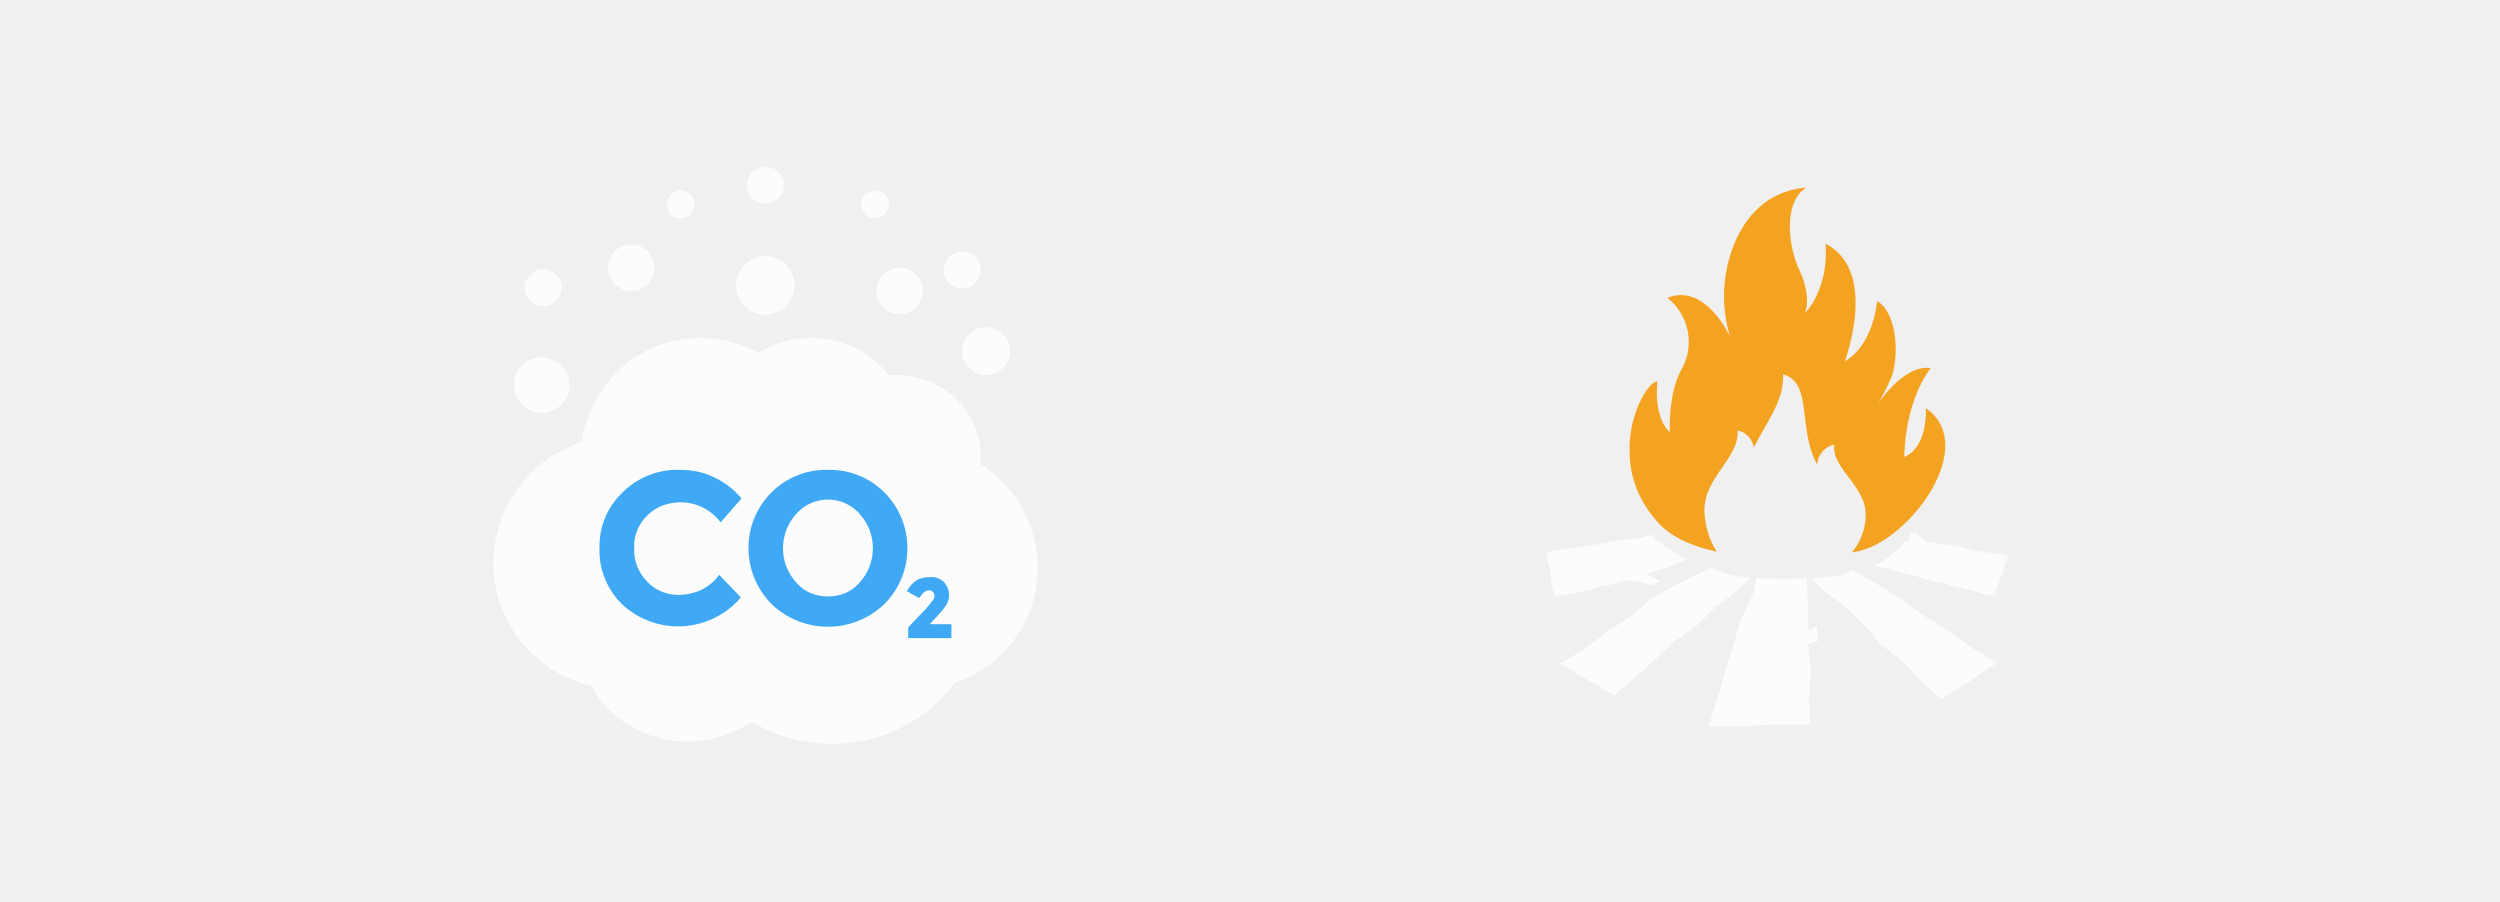
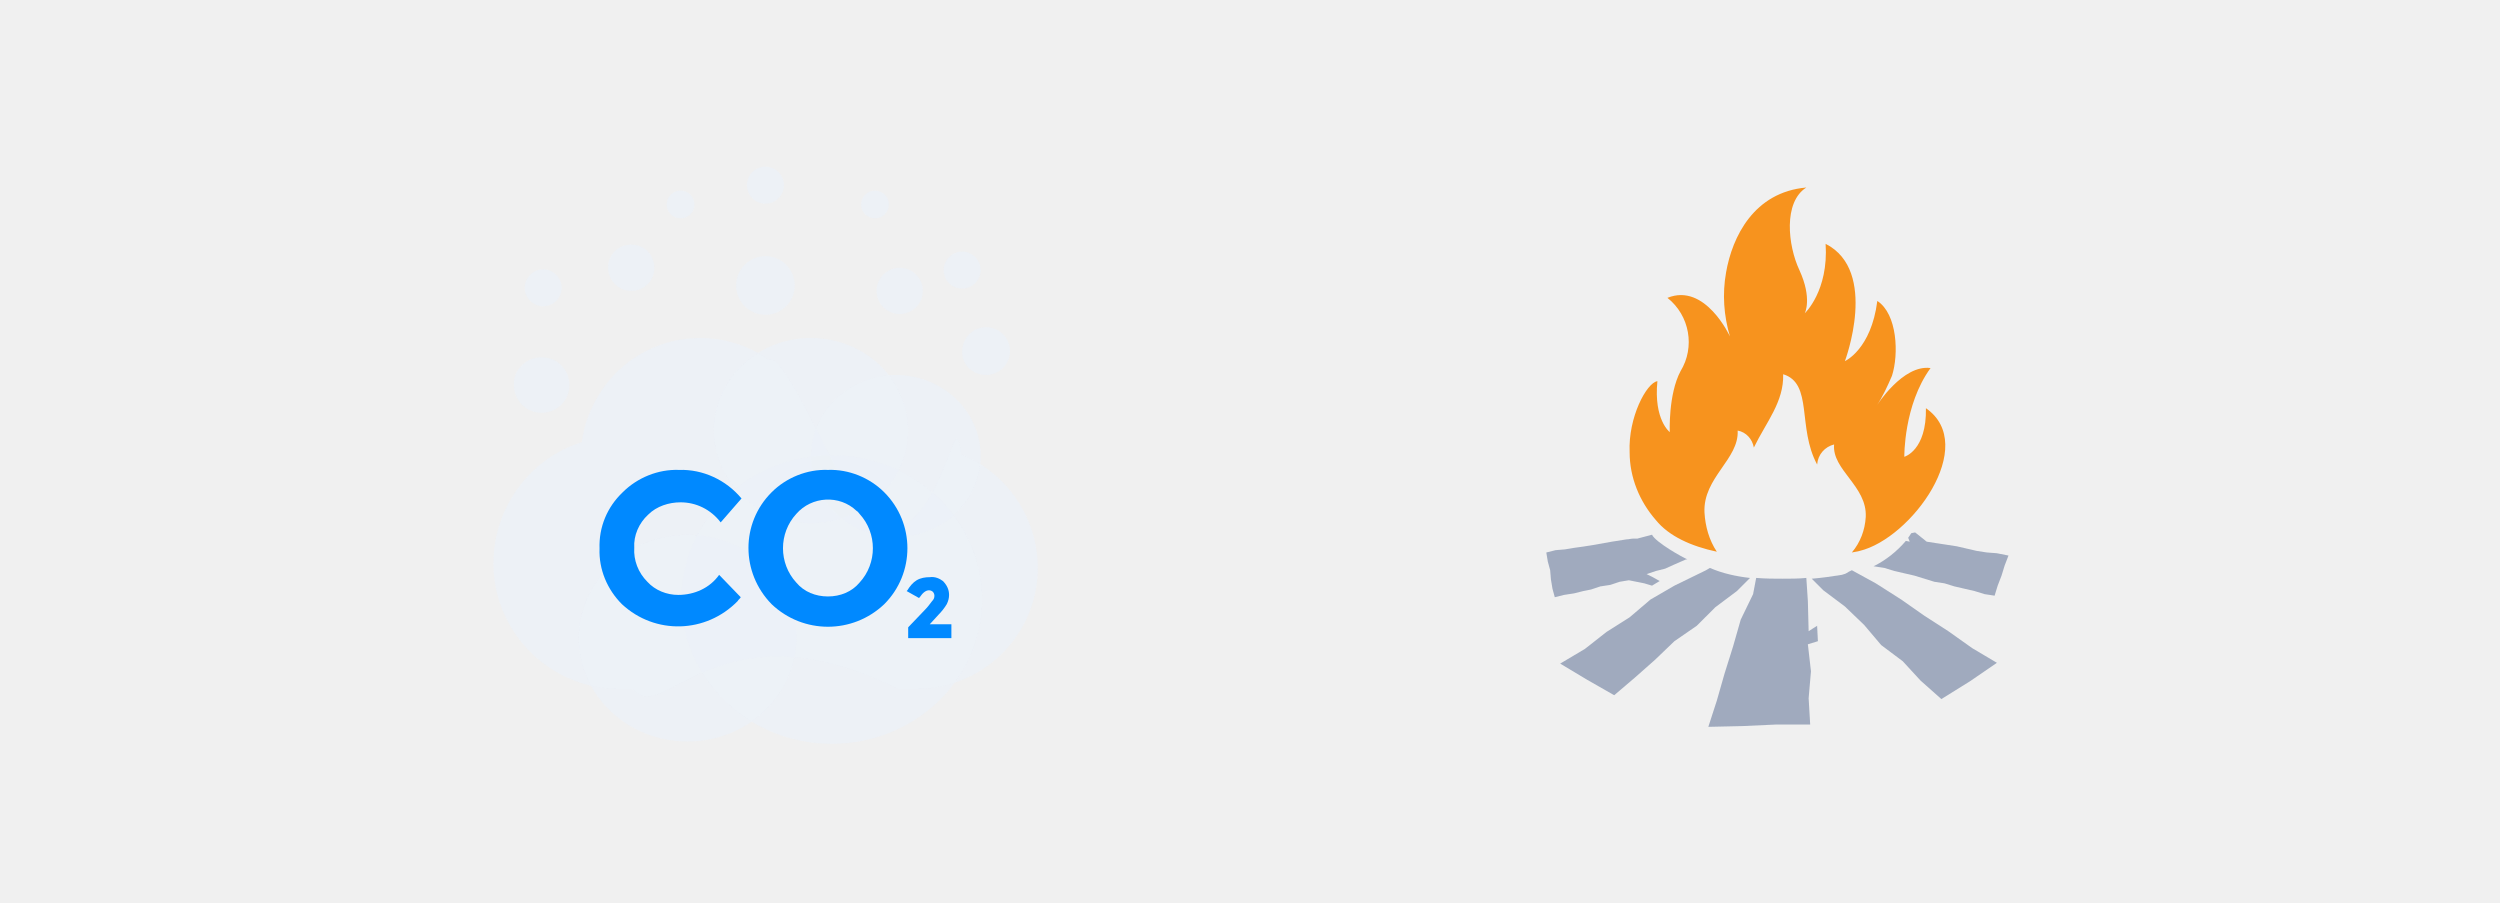
- <svg xmlns="http://www.w3.org/2000/svg" version="1.1" id="e8c0adc0-e2f7-413c-9ffb-332e3325e178" x="0px" y="0px" viewBox="0 0 324 116.8" style="enable-background:new 0 0 324 116.8;" xml:space="preserve">
-   <style type="text/css">
- 	.st0{opacity:0.8;}
- 	.st1{fill:#FFFFFF;}
- 	.st2{fill:#3FA9F5;}
- 	.st3{opacity:0.8;fill:#FFFFFF;enable-background:new    ;}
- 	.st4{fill:#F4A321;}
- </style>
-   <g class="st0">
-     <path class="st1" d="M124.6,59c-0.9-8.3-2,10-10.5,10c-3.1,0-12-23.9-14.5-22.4c-7-4.9-16.6-3.2-21.5,3.8c-1.4,2.1-2.4,4.4-2.7,6.9   c-8.6,2.7-13.4,12-10.7,20.6c2.2,6.8,8.5,11.4,15.6,11.4H82c4.1,5,10.8-11.6,34.4,0h2.3c8.7,0,15.8-7,15.8-15.7   c0-6.4-3.9-12.2-9.8-14.7H124.6z" />
-     <path class="st1" d="M70.2,46.3c2,0,3.6,1.6,3.6,3.6c0,2-1.6,3.6-3.6,3.6c-2,0-3.6-1.6-3.6-3.6C66.5,47.9,68.2,46.3,70.2,46.3   C70.2,46.3,70.2,46.3,70.2,46.3z" />
-     <path class="st1" d="M68,37.3c0-1.3,1.1-2.4,2.4-2.4s2.4,1.1,2.4,2.4c0,1.3-1.1,2.4-2.4,2.4c0,0,0,0,0,0C69.1,39.7,68,38.6,68,37.3   C68,37.3,68,37.3,68,37.3z" />
-     <circle class="st1" cx="99.2" cy="24" r="2.4" />
-     <path class="st1" d="M111.6,26.5c0-1,0.8-1.8,1.8-1.8c1,0,1.8,0.8,1.8,1.8c0,1-0.8,1.8-1.8,1.8l0,0   C112.4,28.3,111.6,27.5,111.6,26.5z" />
-     <path class="st1" d="M86.4,26.5c0-1,0.8-1.8,1.8-1.8c1,0,1.8,0.8,1.8,1.8c0,1-0.8,1.8-1.8,1.8l0,0C87.2,28.3,86.4,27.5,86.4,26.5z" />
-     <circle class="st1" cx="116.6" cy="37.7" r="3" />
-     <path class="st1" d="M78.8,34.7c0-1.7,1.3-3,3-3s3,1.3,3,3s-1.3,3-3,3S78.8,36.3,78.8,34.7z" />
-     <path class="st1" d="M122.3,35c0-1.3,1.1-2.4,2.4-2.4c1.3,0,2.4,1.1,2.4,2.4c0,1.3-1.1,2.4-2.4,2.4c0,0,0,0,0,0   C123.3,37.4,122.3,36.3,122.3,35z" />
-     <circle class="st1" cx="99.2" cy="37" r="3.8" />
-     <path class="st1" d="M124.7,45.5c0-1.7,1.4-3.1,3.1-3.1c1.7,0,3.1,1.4,3.1,3.1c0,1.7-1.4,3.1-3.1,3.1   C126,48.6,124.6,47.2,124.7,45.5C124.6,45.5,124.6,45.5,124.7,45.5z" />
-     <ellipse class="st1" cx="107.8" cy="77.7" rx="19.5" ry="18.7" />
-     <ellipse class="st1" cx="89.1" cy="82.7" rx="14.1" ry="13.4" />
-     <ellipse class="st1" cx="116.1" cy="59.1" rx="11" ry="10.5" />
-     <ellipse class="st1" cx="105.1" cy="55.8" rx="12.6" ry="12" />
+ <svg xmlns="http://www.w3.org/2000/svg" width="324" height="117" viewBox="0 0 324 117" fill="none">
+   <g opacity="0.8">
+     <path opacity="0.8" d="M124.6 59C123.7 50.7 122.6 69 114.1 69C111 69 102.1 45.1 99.6 46.6C92.6 41.7 83 43.4 78.1 50.4C76.7 52.5 75.7 54.8 75.4 57.3C66.8 60 62 69.3 64.7 77.9C66.9 84.7 73.2 89.3 80.3 89.3H82C86.1 94.3 92.8 77.7 116.4 89.3H118.7C127.4 89.3 134.5 82.3 134.5 73.6C134.5 67.2 130.6 61.4 124.7 58.9H124.6V59Z" fill="#EBF1F9" />
+     <path opacity="0.8" d="M70.2 46.299C72.2 46.299 73.8 47.899 73.8 49.899C73.8 51.899 72.2 53.499 70.2 53.499C68.2 53.499 66.6 51.899 66.6 49.899C66.5 47.899 68.2 46.299 70.2 46.299Z" fill="#EBF1F9" />
+     <path opacity="0.8" d="M68 37.3C68 36 69.1 34.9 70.4 34.9C71.7 34.9 72.8 36 72.8 37.3C72.8 38.6 71.7 39.7 70.4 39.7C69.1 39.7 68 38.6 68 37.3Z" fill="#EBF1F9" />
+     <path opacity="0.8" d="M99.2 26.4C100.525 26.4 101.6 25.325 101.6 24C101.6 22.674 100.525 21.6 99.2 21.6C97.874 21.6 96.8 22.674 96.8 24C96.8 25.325 97.874 26.4 99.2 26.4Z" fill="#EBF1F9" />
+     <path opacity="0.8" d="M111.6 26.499C111.6 25.499 112.4 24.699 113.4 24.699C114.4 24.699 115.2 25.499 115.2 26.499C115.2 27.499 114.4 28.299 113.4 28.299C112.4 28.299 111.6 27.499 111.6 26.499Z" fill="#EBF1F9" />
+     <path opacity="0.8" d="M86.4 26.499C86.4 25.499 87.2 24.699 88.2 24.699C89.2 24.699 90 25.499 90 26.499C90 27.499 89.2 28.299 88.2 28.299C87.2 28.299 86.4 27.499 86.4 26.499Z" fill="#EBF1F9" />
+     <path opacity="0.8" d="M116.6 40.699C118.257 40.699 119.6 39.356 119.6 37.699C119.6 36.042 118.257 34.699 116.6 34.699C114.943 34.699 113.6 36.042 113.6 37.699C113.6 39.356 114.943 40.699 116.6 40.699Z" fill="#EBF1F9" />
+     <path opacity="0.8" d="M78.8 34.699C78.8 32.999 80.1 31.699 81.8 31.699C83.5 31.699 84.8 32.999 84.8 34.699C84.8 36.399 83.5 37.699 81.8 37.699C80.1 37.699 78.8 36.299 78.8 34.699Z" fill="#EBF1F9" />
+     <path opacity="0.8" d="M122.3 35C122.3 33.7 123.4 32.6 124.7 32.6C126 32.6 127.1 33.7 127.1 35C127.1 36.3 126 37.4 124.7 37.4C123.3 37.4 122.3 36.3 122.3 35Z" fill="#EBF1F9" />
+     <path opacity="0.8" d="M99.2 40.799C101.299 40.799 103 39.098 103 36.999C103 34.901 101.299 33.199 99.2 33.199C97.101 33.199 95.4 34.901 95.4 36.999C95.4 39.098 97.101 40.799 99.2 40.799Z" fill="#EBF1F9" />
+     <path opacity="0.8" d="M124.7 45.5C124.7 43.8 126.1 42.4 127.8 42.4C129.5 42.4 130.9 43.8 130.9 45.5C130.9 47.2 129.5 48.6 127.8 48.6C126 48.6 124.6 47.2 124.7 45.5C124.6 45.5 124.6 45.5 124.7 45.5Z" fill="#EBF1F9" />
+     <path opacity="0.8" d="M107.8 96.4C118.57 96.4 127.3 88.028 127.3 77.7C127.3 67.372 118.57 59 107.8 59C97.031 59 88.3 67.372 88.3 77.7C88.3 88.028 97.031 96.4 107.8 96.4Z" fill="#EBF1F9" />
+     <path opacity="0.8" d="M89.1 96.099C96.887 96.099 103.2 90.099 103.2 82.699C103.2 75.298 96.887 69.299 89.1 69.299C81.313 69.299 75 75.298 75 82.699C75 90.099 81.313 96.099 89.1 96.099Z" fill="#EBF1F9" />
+     <path opacity="0.8" d="M116.1 69.6C122.175 69.6 127.1 64.899 127.1 59.1C127.1 53.301 122.175 48.6 116.1 48.6C110.025 48.6 105.1 53.301 105.1 59.1C105.1 64.899 110.025 69.6 116.1 69.6Z" fill="#EBF1F9" />
+     <path opacity="0.8" d="M105.1 67.799C112.059 67.799 117.7 62.426 117.7 55.799C117.7 49.171 112.059 43.799 105.1 43.799C98.141 43.799 92.5 49.171 92.5 55.799C92.5 62.426 98.141 67.799 105.1 67.799Z" fill="#EBF1F9" />
  </g>
-   <path class="st2" d="M107.3,60.9c-2.7-0.1-5.4,1-7.3,2.9c-4,4-4,10.4,0,14.5c4.1,3.9,10.5,3.9,14.6,0c4-4,4-10.5,0-14.5  C112.7,61.9,110,60.8,107.3,60.9z M107.3,77.3c-1.6,0-3.1-0.6-4.1-1.8c-2.3-2.5-2.3-6.4,0-8.9c2-2.3,5.6-2.5,7.8-0.4  c0.2,0.1,0.3,0.3,0.4,0.4c2.3,2.5,2.3,6.4,0,8.9C110.4,76.7,108.9,77.3,107.3,77.3z" />
-   <path class="st2" d="M88,60.9c-2.7-0.1-5.4,1-7.3,2.9c-2,1.9-3.1,4.5-3,7.3c-0.1,2.7,1,5.3,2.9,7.2c4.3,4,10.9,3.8,15-0.4  c0.1-0.2,0.3-0.3,0.4-0.5l-2.8-2.9c-1.2,1.7-3.2,2.6-5.3,2.6c-1.5,0-3-0.6-4-1.7c-1.2-1.2-1.8-2.8-1.7-4.4c-0.1-1.6,0.6-3.2,1.8-4.3  c1.1-1.1,2.7-1.6,4.2-1.6c2,0,3.9,0.9,5.2,2.6l2.7-3.1C94.1,62.2,91.1,60.8,88,60.9z" />
-   <path class="st2" d="M120.5,74.8c-0.6,0-1.2,0.1-1.7,0.4c-0.5,0.3-0.9,0.8-1.2,1.3l-0.1,0.1l1.6,0.9l0.1-0.1  c0.4-0.6,0.8-0.9,1.2-0.9c0.2,0,0.4,0.1,0.5,0.2c0.1,0.1,0.2,0.3,0.2,0.5c0,0.3-0.1,0.5-0.3,0.7c-0.3,0.4-0.6,0.8-0.9,1.1l-2.2,2.3  v1.4h5.6v-1.8h-2.8l1.1-1.2c0.4-0.4,0.8-0.9,1.1-1.4c0.2-0.4,0.3-0.8,0.3-1.2c0-0.7-0.3-1.3-0.8-1.8C121.8,75,121.2,74.7,120.5,74.8  L120.5,74.8z" />
-   <g id="a821b06b-c702-4c15-acd9-6eddb519ce5c">
-     <path class="st3" d="M252.5,81.8l-3.1-2l-3-2.1l-3.3-2.1l-3.1-1.7c-0.7,0.3-0.5,0.4-1.3,0.6c-1.3,0.2-2.6,0.4-3.9,0.5l1.5,1.5   l2.8,2.1l2.5,2.4l2.2,2.6l2.8,2.1l2.3,2.5l2.7,2.4l3.7-2.3l3.5-2.4l-3.2-1.9L252.5,81.8z" />
-     <path class="st3" d="M258.8,71.7l-1.3-0.1l-1.3-0.2l-1.3-0.3l-1.3-0.3l-1.3-0.2l-1.3-0.2l-1.3-0.2l-1.5-1.2l-0.5,0.1l-0.4,0.6   l0.2,0.5l-0.5-0.1c-1.2,1.4-2.6,2.5-4.2,3.3h0.1l1.3,0.2l1.3,0.4l1.3,0.3l1.3,0.3l1.3,0.4l1.3,0.4l1.3,0.2l1.3,0.4l1.3,0.3l1.3,0.3   l1.3,0.4l1.3,0.2l0.4-1.3l0.5-1.3l0.4-1.3l0.5-1.3L258.8,71.7z" />
-     <path class="st3" d="M206.2,76.4l1.2-0.4l1.3-0.2l1.2-0.4l1.2-0.2l1,0.2l1,0.2l1,0.3l1-0.6l-0.9-0.5l-0.8-0.4l1.2-0.4l1.2-0.3   l1.1-0.5l1.6-0.7h0.2c-0.7-0.3-4.1-2.2-4.6-3.2l-1.9,0.5c-0.2,0-0.4,0-0.5,0c-0.3,0-0.6,0.1-0.9,0.1c-0.6,0.1-1.3,0.2-1.9,0.3   c-1.6,0.3-3.3,0.6-4.9,0.8l-1.2,0.2l-1.2,0.1l-1.2,0.3l0.2,1.2l0.3,1.1l0.1,1.2l0.2,1.2l0.3,1.1l1.2-0.3l1.3-0.2l1.2-0.3   L206.2,76.4z" />
-     <path class="st3" d="M235.5,81.1l-1.1,0.7l-0.1-3.9l-0.2-3c-1,0.1-2.1,0.1-3.1,0.1s-2.1,0-3.4-0.1l-0.4,2.1l-1.6,3.3l-1,3.5   l-1.1,3.5l-1,3.5l-1.1,3.4l4.4-0.1l4.4-0.2h4.4l-0.2-3.4l0.3-3.5l-0.4-3.5l1.3-0.4L235.5,81.1z" />
-     <path class="st3" d="M225.1,76.6l1.7-1.7c-1.8-0.2-3.6-0.6-5.2-1.3l-0.5,0.3l-4.1,2l-3.1,1.8l-2.7,2.3l-3,1.9l-2.8,2.2l-3.2,1.9   l3.5,2.1l3.5,2l2.7-2.3l2.6-2.3l2.5-2.4l2.9-2l2.4-2.4L225.1,76.6z" />
-     <path class="st4" d="M249.6,52.9c0.1,5.5-2.8,6.3-2.8,6.3s-0.1-6.7,3.4-11.5c-3.6-0.5-7,4.9-7,4.9c0.8-1.2,1.4-2.5,2-3.9   c0.9-2.8,0.7-8-1.9-9.7c-0.8,6.3-4.2,7.8-4.2,7.8s4.4-11.7-2.5-15.2c0.4,6.1-2.7,9-2.7,9s1-1.9-0.7-5.6c-1.5-3.2-2.1-8.8,0.9-10.7   c-6.8,0.6-9.6,6.4-10.4,11c-0.5,2.8-0.3,5.6,0.5,8.3c0,0-3.2-7-8.1-5c2.9,2.3,3.6,6.4,1.7,9.5c-1.6,3-1.4,7.9-1.4,7.9   s-2.1-1.6-1.6-6.6c-1.4,0.2-3.8,4.7-3.6,9.2c0,3.3,1.3,6.4,3.4,8.8c1.7,2.1,4.6,3.4,7.9,4.1c-1-1.5-1.5-3.3-1.6-5.1   c-0.2-4.5,4.5-6.9,4.3-10.6c1.1,0.2,1.9,1.1,2.1,2.2c1.6-3.3,3.9-5.9,3.8-9.5c3.9,1.2,1.8,6.9,4.4,11.7c0.1-1.3,1-2.3,2.2-2.6   c-0.3,3.3,4.3,5.4,4.1,9.4c-0.1,1.7-0.7,3.3-1.8,4.6c0.4-0.1,0.7-0.1,1-0.2C247.7,69.8,256.5,57.7,249.6,52.9z" />
-   </g>
+   <path d="M107.3 60.901C104.6 60.801 101.9 61.901 100 63.801C96 67.801 96 74.201 100 78.301C104.1 82.201 110.5 82.201 114.6 78.301C118.6 74.301 118.6 67.801 114.6 63.801C112.7 61.901 110 60.801 107.3 60.901ZM107.3 77.301C105.7 77.301 104.2 76.701 103.2 75.501C100.9 73.001 100.9 69.101 103.2 66.601C105.2 64.301 108.8 64.101 111 66.201C111.2 66.301 111.3 66.501 111.4 66.601C113.7 69.101 113.7 73.001 111.4 75.501C110.4 76.701 108.9 77.301 107.3 77.301Z" fill="#0089FF" />
+   <path d="M88 60.901C85.3 60.801 82.6 61.901 80.7 63.801C78.7 65.701 77.6 68.301 77.7 71.101C77.6 73.801 78.7 76.401 80.6 78.301C84.9 82.301 91.5 82.101 95.6 77.901C95.7 77.701 95.9 77.601 96 77.401L93.2 74.501C92 76.201 90 77.101 87.9 77.101C86.4 77.101 84.9 76.501 83.9 75.401C82.7 74.201 82.1 72.601 82.2 71.001C82.1 69.401 82.8 67.801 84 66.701C85.1 65.601 86.7 65.101 88.2 65.101C90.2 65.101 92.1 66.001 93.4 67.701L96.1 64.601C94.1 62.201 91.1 60.801 88 60.901Z" fill="#0089FF" />
+   <path d="M120.5 74.801C119.9 74.801 119.3 74.901 118.8 75.201C118.3 75.501 117.9 76.001 117.6 76.501L117.5 76.601L119.1 77.501L119.2 77.401C119.6 76.801 120 76.501 120.4 76.501C120.6 76.501 120.8 76.601 120.9 76.701C121 76.801 121.1 77.001 121.1 77.201C121.1 77.501 121 77.701 120.8 77.901C120.5 78.301 120.2 78.701 119.9 79.001L117.7 81.301V82.701H123.3V80.901H120.5L121.6 79.701C122 79.301 122.4 78.801 122.7 78.301C122.9 77.901 123 77.501 123 77.101C123 76.401 122.7 75.801 122.2 75.301C121.8 75.001 121.2 74.701 120.5 74.801Z" fill="#0089FF" />
+   <path opacity="0.8" d="M252.5 81.8L249.4 79.8L246.4 77.7L243.1 75.6L240 73.9C239.3 74.2 239.5 74.3 238.7 74.5C237.4 74.7 236.1 74.9 234.8 75L236.3 76.5L239.1 78.6L241.6 81L243.8 83.6L246.6 85.7L248.9 88.2L251.6 90.6L255.3 88.3L258.8 85.9L255.6 84L252.5 81.8Z" fill="#8C99B2" />
+   <path opacity="0.8" d="M258.8 71.7L257.5 71.6L256.2 71.4L254.9 71.1L253.6 70.8L252.3 70.6L251 70.4L249.7 70.2L248.2 69L247.7 69.1L247.3 69.7L247.5 70.2L247 70.1C245.8 71.5 244.4 72.6 242.8 73.4H242.9L244.2 73.6L245.5 74L246.8 74.3L248.1 74.6L249.4 75L250.7 75.4L252 75.6L253.3 76L254.6 76.3L255.9 76.6L257.2 77L258.5 77.2L258.9 75.9L259.4 74.6L259.8 73.3L260.3 72L258.8 71.7Z" fill="#8C99B2" />
+   <path opacity="0.8" d="M206.2 76.401L207.4 76.001L208.7 75.801L209.9 75.401L211.1 75.201L212.1 75.401L213.1 75.601L214.1 75.901L215.1 75.301L214.2 74.801L213.4 74.401L214.6 74.001L215.8 73.701L216.9 73.201L218.5 72.501H218.7C218 72.201 214.6 70.301 214.1 69.301L212.2 69.801C212 69.801 211.8 69.801 211.7 69.801C211.4 69.801 211.1 69.901 210.8 69.901C210.2 70.001 209.5 70.101 208.9 70.201C207.3 70.501 205.6 70.801 204 71.001L202.8 71.201L201.6 71.301L200.4 71.601L200.6 72.801L200.9 73.901L201 75.101L201.2 76.301L201.5 77.401L202.7 77.101L204 76.901L205.2 76.601L206.2 76.401Z" fill="#8C99B2" />
+   <path opacity="0.8" d="M235.5 81.1L234.4 81.8L234.3 77.9L234.1 74.9C233.1 75 232 75 231 75C230 75 228.9 75 227.6 74.9L227.2 77L225.6 80.3L224.6 83.8L223.5 87.3L222.5 90.8L221.4 94.2L225.8 94.1L230.2 93.9H234.6L234.4 90.5L234.7 87L234.3 83.5L235.6 83.1L235.5 81.1Z" fill="#8C99B2" />
+   <path opacity="0.8" d="M225.1 76.602L226.8 74.902C225 74.702 223.2 74.302 221.6 73.602L221.1 73.902L217 75.902L213.9 77.702L211.2 80.002L208.2 81.902L205.4 84.102L202.2 86.002L205.7 88.102L209.2 90.102L211.9 87.802L214.5 85.502L217 83.102L219.9 81.102L222.3 78.702L225.1 76.602Z" fill="#8C99B2" />
+   <path d="M249.6 52.901C249.7 58.401 246.8 59.201 246.8 59.201C246.8 59.201 246.7 52.501 250.2 47.701C246.6 47.201 243.2 52.601 243.2 52.601C244 51.401 244.6 50.101 245.2 48.701C246.1 45.901 245.9 40.701 243.3 39.001C242.5 45.301 239.1 46.801 239.1 46.801C239.1 46.801 243.5 35.101 236.6 31.601C237 37.701 233.9 40.601 233.9 40.601C233.9 40.601 234.9 38.701 233.2 35.001C231.7 31.801 231.1 26.201 234.1 24.301C227.3 24.901 224.5 30.701 223.7 35.301C223.2 38.101 223.4 40.901 224.2 43.601C224.2 43.601 221 36.601 216.1 38.601C219 40.901 219.7 45.001 217.8 48.101C216.2 51.101 216.4 56.001 216.4 56.001C216.4 56.001 214.3 54.401 214.8 49.401C213.4 49.601 211 54.101 211.2 58.601C211.2 61.901 212.5 65.001 214.6 67.401C216.3 69.501 219.2 70.801 222.5 71.501C221.5 70.001 221 68.201 220.9 66.401C220.7 61.901 225.4 59.501 225.2 55.801C226.3 56.001 227.1 56.901 227.3 58.001C228.9 54.701 231.2 52.101 231.1 48.501C235 49.701 232.9 55.401 235.5 60.201C235.6 58.901 236.5 57.901 237.7 57.601C237.4 60.901 242 63.001 241.8 67.001C241.7 68.701 241.1 70.301 240 71.601C240.4 71.501 240.7 71.501 241 71.401C247.7 69.801 256.5 57.701 249.6 52.901Z" fill="#F7931E" />
</svg>
